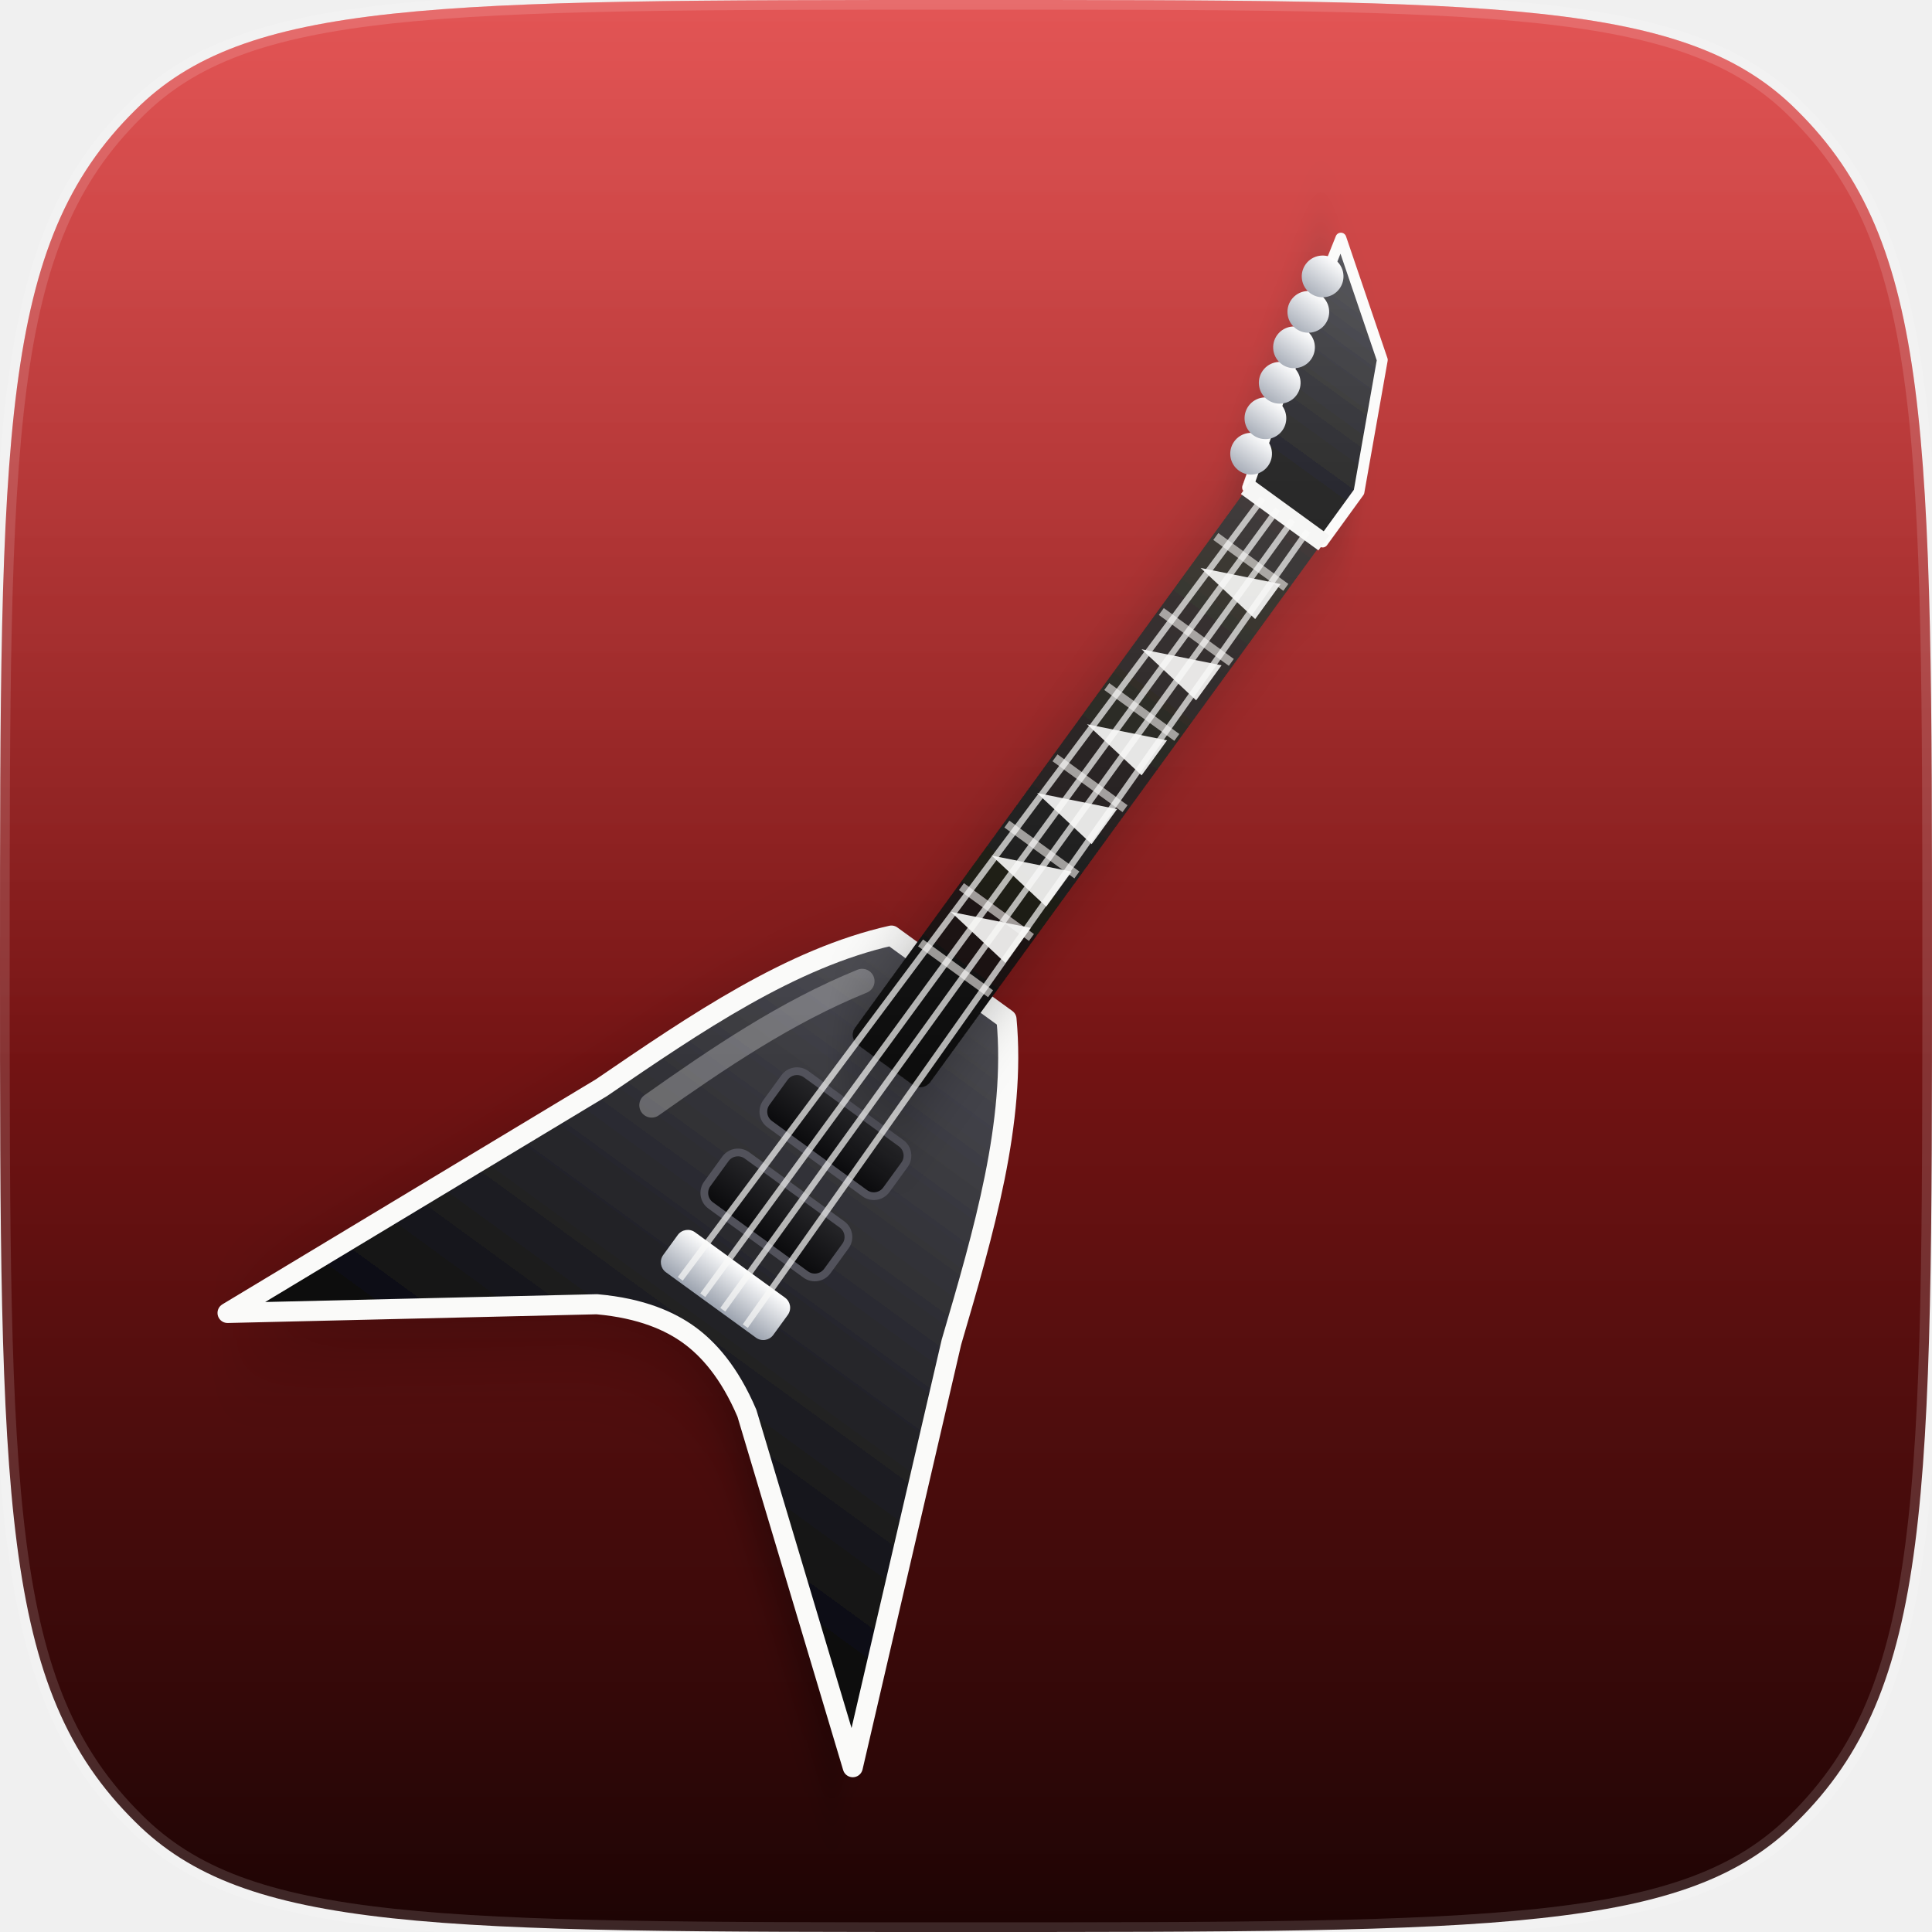
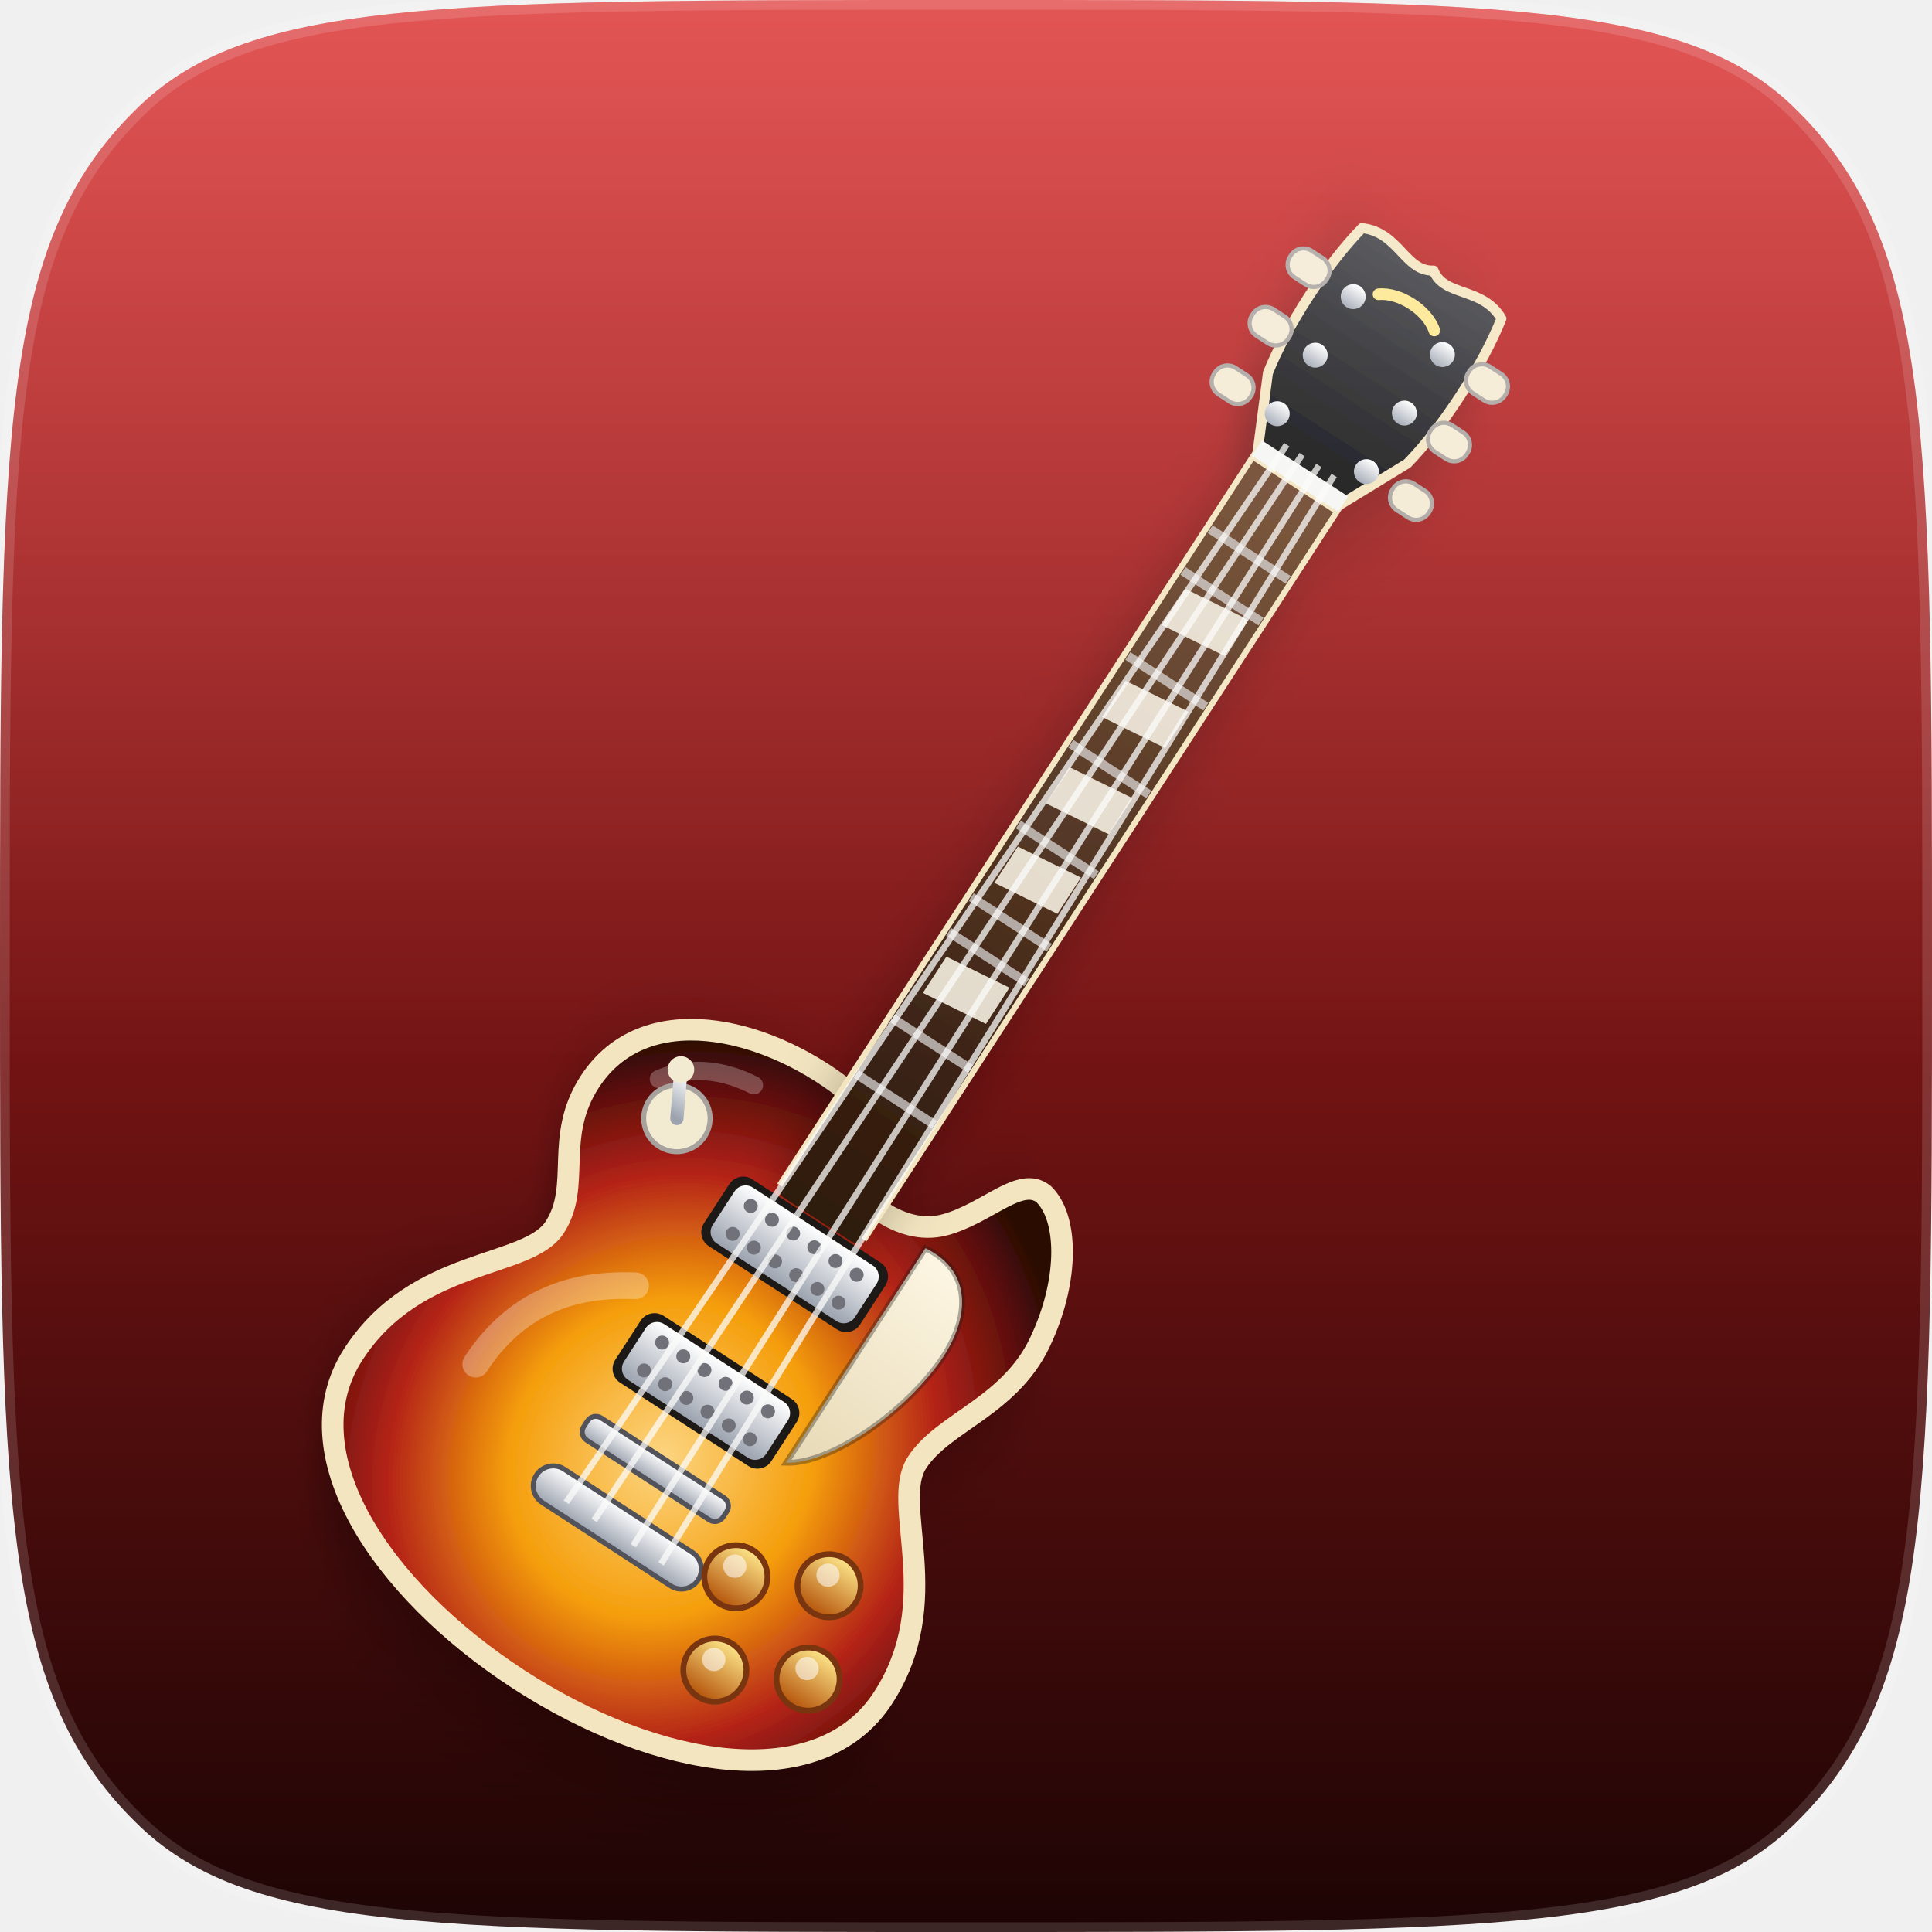
<svg xmlns="http://www.w3.org/2000/svg" viewBox="0 0 100 100">
  <defs>
    <linearGradient id="a-bg" x1="0" y1="0" x2="0" y2="1">
      <stop offset="0" stop-color="#dc2626" />
      <stop offset="1" stop-color="#1c0404" />
    </linearGradient>
    <linearGradient id="a-gl" x1="0" y1="0" x2="0" y2="1">
      <stop offset="0" stop-color="#fff" stop-opacity=".22" />
      <stop offset=".55" stop-color="#fff" stop-opacity="0" />
    </linearGradient>
    <filter id="a-sh" x="-30%" y="-30%" width="160%" height="160%">
      <feDropShadow dx="0" dy="2.2" stdDeviation="2.2" flood-color="#000" flood-opacity=".28" />
    </filter>
-     <linearGradient id="a-body" x1="0" y1="0" x2="0" y2="1">
-       <stop offset="0" stop-color="#4b4b52" />
-       <stop offset="1" stop-color="#050507" />
-     </linearGradient>
+     <radialGradient id="a-burst" cx=".5" cy=".62" r=".62">
+       <stop offset="0" stop-color="#fcd581" />
+       <stop offset=".38" stop-color="#f59e0b" />
+       <stop offset=".68" stop-color="#b42318" />
+       <stop offset=".9" stop-color="#5a0e0a" />
+       <stop offset="1" stop-color="#2a0705" />
+     </radialGradient>
    <linearGradient id="a-neck" x1="0" y1="0" x2="0" y2="1">
-       <stop offset="0" stop-color="#2a2522" />
-       <stop offset="1" stop-color="#0c0a09" />
+       <stop offset="0" stop-color="#6b4226" />
+       <stop offset="1" stop-color="#2e1a0e" />
    </linearGradient>
    <linearGradient id="a-head" x1="0" y1="0" x2="0" y2="1">
      <stop offset="0" stop-color="#3a3a40" />
      <stop offset="1" stop-color="#050507" />
    </linearGradient>
    <linearGradient id="a-chrome" x1="0" y1="0" x2="0" y2="1">
      <stop offset="0" stop-color="#ffffff" />
      <stop offset="1" stop-color="#9ca3af" />
    </linearGradient>
-     <linearGradient id="a-pick" x1="0" y1="0" x2="0" y2="1">
-       <stop offset="0" stop-color="#27272a" />
-       <stop offset="1" stop-color="#09090b" />
+     <linearGradient id="a-gold" x1="0" y1="0" x2="0" y2="1">
+       <stop offset="0" stop-color="#fde68a" />
+       <stop offset="1" stop-color="#b45309" />
+     </linearGradient>
+     <linearGradient id="a-guard" x1="0" y1="0" x2="0" y2="1">
+       <stop offset="0" stop-color="#fdf6e3" />
+       <stop offset="1" stop-color="#e7d9b5" />
    </linearGradient>
    <clipPath id="a-sq">
      <path d="M50 0C77.6 0 87.3 0 93 5.7C100 12.6 100 22.4 100 50C100 77.6 100 87.4 93 94.3C87.3 100 77.6 100 50 100C22.4 100 12.7 100 7 94.3C0 87.4 0 77.6 0 50C0 22.4 0 12.6 7 5.7C12.7 0 22.4 0 50 0Z" />
    </clipPath>
  </defs>
  <path d="M50 0C77.6 0 87.3 0 93 5.7C100 12.6 100 22.4 100 50C100 77.6 100 87.4 93 94.3C87.3 100 77.6 100 50 100C22.4 100 12.7 100 7 94.3C0 87.4 0 77.6 0 50C0 22.4 0 12.6 7 5.7C12.7 0 22.4 0 50 0Z" fill="url(#a-bg)" />
  <g clip-path="url(#a-sq)">
-     <g transform="translate(51 48) rotate(36) scale(.8) translate(-50 -46)">
+     <g transform="translate(50.5 50.5) rotate(33) scale(.86) translate(-50 -46)">
      <g filter="url(#a-sh)">
-         <path d="M45.4 50 L54.6 50 C59 55 61.5 62 64 69 L75 95 L56 80.5 C53.5 79 51.5 78.6 50 78.6 C48.5 78.6 46.5 79 44 80.5 L25 95 L36 69 C38.5 62 41 55 45.4 50Z" fill="url(#a-body)" />
+         <path d="M47 56 C41 55.5 34 58 34 64 C34 68 37 69.5 37 72.5 C37 75.5 31 78.5 31 85.5 C31 92.5 40 96.5 50 96.5 C60 96.5 69 92.5 69 85.5 C69 78.5 63 75.5 63 72.5 C63 69.5 66 66.5 65.2 62 C64.6 58.2 62.6 55.2 60.6 54.8 C58.8 54.6 58.4 57.6 56.6 59.6 C55.6 60.7 54.2 61 53 61 Z" fill="url(#a-burst)" />
      </g>
-       <path d="M45.4 50 L54.6 50 C59 55 61.5 62 64 69 L75 95 L56 80.5 C53.5 79 51.5 78.6 50 78.6 C48.5 78.6 46.5 79 44 80.5 L25 95 L36 69 C38.5 62 41 55 45.4 50Z" fill="none" stroke="#fafaf9" stroke-width="1.3" stroke-linejoin="round" />
-       <path d="M45.6 53.5 C42.8 58 41 63 39.3 68" fill="none" stroke="#fff" stroke-opacity=".28" stroke-width="1.6" stroke-linecap="round" />
-       <rect x="45.2" y="60.5" width="9.6" height="4" rx="1" fill="url(#a-pick)" stroke="#52525b" stroke-width=".5" />
-       <rect x="45.2" y="67" width="9.6" height="4" rx="1" fill="url(#a-pick)" stroke="#52525b" stroke-width=".5" />
-       <rect x="45.6" y="73" width="8.8" height="3.2" rx=".8" fill="url(#a-chrome)" />
+       <path d="M47 56 C41 55.5 34 58 34 64 C34 68 37 69.5 37 72.5 C37 75.5 31 78.5 31 85.5 C31 92.5 40 96.5 50 96.5 C60 96.5 69 92.5 69 85.5 C69 78.5 63 75.5 63 72.5 C63 69.5 66 66.5 65.2 62 C64.6 58.2 62.6 55.2 60.6 54.8 C58.8 54.6 58.4 57.6 56.6 59.6 C55.6 60.7 54.2 61 53 61 Z" fill="none" stroke="#f3e5c0" stroke-width="1.3" stroke-linejoin="round" />
+       <path d="M37.5 82 C37.5 76.5 41 74 43 72.8" fill="none" stroke="#fff" stroke-opacity=".3" stroke-width="1.6" stroke-linecap="round" />
+       <path d="M37.4 61.6 C38.6 59.8 40.5 59 42.4 58.8" fill="none" stroke="#fff" stroke-opacity=".25" stroke-width="1.1" stroke-linecap="round" />
+       <path d="M56.4 61.4 C59.6 61 61.2 63.6 60.8 67.4 C60.4 71.4 58.4 75.6 56.4 76.8 Z" fill="url(#a-guard)" stroke="#1c1917" stroke-opacity=".35" stroke-width=".35" />
      <g filter="url(#a-sh)">
-         <rect x="47" y="12" width="6" height="45" rx=".8" fill="url(#a-neck)" />
-         <path d="M47 13 L44.2 3.5 L42.4 -3.6 L49.2 1.2 L53 9 L53 13 Z" fill="url(#a-head)" stroke="#fafaf9" stroke-width=".7" stroke-linejoin="round" />
+         <rect x="47" y="10" width="6" height="53.5" rx=".6" fill="url(#a-neck)" />
+         <path d="M47.2 10.6 L45 6 C44.4 3 44.4 -1.4 45 -4.4 C47 -5.4 48.6 -3.6 50 -4.6 C51.4 -3.6 53 -5.4 55 -4.4 C55.6 -1.4 55.6 3 55 6 L52.8 10.6 Z" fill="url(#a-head)" stroke="#f3e5c0" stroke-width=".6" stroke-linejoin="round" />
      </g>
-       <rect x="46.9" y="12.4" width="6.2" height="1.2" fill="#f5f5f4" />
-       <rect x="47.2" y="16.5" width="5.6" height=".55" fill="#d6d3d1" fill-opacity=".7" />
-       <rect x="47.2" y="22.5" width="5.6" height=".55" fill="#d6d3d1" fill-opacity=".7" />
-       <rect x="47.2" y="28.5" width="5.6" height=".55" fill="#d6d3d1" fill-opacity=".7" />
-       <rect x="47.2" y="34.2" width="5.6" height=".55" fill="#d6d3d1" fill-opacity=".7" />
-       <rect x="47.2" y="39.5" width="5.6" height=".55" fill="#d6d3d1" fill-opacity=".7" />
-       <rect x="47.2" y="44.5" width="5.6" height=".55" fill="#d6d3d1" fill-opacity=".7" />
-       <rect x="47.2" y="49" width="5.6" height=".55" fill="#d6d3d1" fill-opacity=".7" />
-       <path d="M47.6 19 L52.4 16.8 L52.4 19.6 Z" fill="#f5f5f4" fill-opacity=".92" />
-       <path d="M47.6 25.5 L52.4 23.3 L52.4 26.1 Z" fill="#f5f5f4" fill-opacity=".92" />
-       <path d="M47.6 31.5 L52.4 29.3 L52.4 32.1 Z" fill="#f5f5f4" fill-opacity=".92" />
-       <path d="M47.6 37 L52.4 34.8 L52.4 37.6 Z" fill="#f5f5f4" fill-opacity=".92" />
-       <path d="M47.6 42 L52.4 39.8 L52.4 42.6 Z" fill="#f5f5f4" fill-opacity=".92" />
-       <path d="M47.6 46.5 L52.4 44.3 L52.4 47.1 Z" fill="#f5f5f4" fill-opacity=".92" />
-       <circle cx="45.9" cy="11.1" r="1.35" fill="url(#a-chrome)" />
-       <circle cx="45.3" cy="8.7" r="1.35" fill="url(#a-chrome)" />
-       <circle cx="44.7" cy="6.3" r="1.35" fill="url(#a-chrome)" />
-       <circle cx="44.1" cy="3.9" r="1.35" fill="url(#a-chrome)" />
-       <circle cx="43.5" cy="1.5" r="1.35" fill="url(#a-chrome)" />
-       <circle cx="42.9" cy="-0.9" r="1.35" fill="url(#a-chrome)" />
-       <path d="M48.2 13 L47.4 76" stroke="#fafaf9" stroke-opacity=".7" stroke-width=".4" />
-       <path d="M49.4 13 L49.2 76" stroke="#fafaf9" stroke-opacity=".7" stroke-width=".4" />
-       <path d="M50.6 13 L50.8 76" stroke="#fafaf9" stroke-opacity=".7" stroke-width=".4" />
-       <path d="M51.8 13 L52.6 76" stroke="#fafaf9" stroke-opacity=".7" stroke-width=".4" />
+       <path d="M48 -1.6 C49 -2.4 51 -2.4 52 -1.6" fill="none" stroke="#fde68a" stroke-width=".7" stroke-linecap="round" />
+       <rect x="46.8" y="10" width=".35" height="53" fill="#f3e5c0" />
+       <rect x="52.85" y="10" width=".35" height="53" fill="#f3e5c0" />
+       <rect x="46.9" y="9.6" width="6.2" height="1.1" fill="#f5f5f4" />
+       <rect x="42.3" y="-1.6" width="2.6" height="1.9" rx=".9" fill="#f3ead2" stroke="#a8a29e" stroke-width=".25" />
+       <rect x="55.1" y="-1.6" width="2.6" height="1.9" rx=".9" fill="#f3ead2" stroke="#a8a29e" stroke-width=".25" />
+       <rect x="42.3" y="2.6" width="2.6" height="1.9" rx=".9" fill="#f3ead2" stroke="#a8a29e" stroke-width=".25" />
+       <rect x="55.1" y="2.6" width="2.6" height="1.9" rx=".9" fill="#f3ead2" stroke="#a8a29e" stroke-width=".25" />
+       <rect x="42.3" y="6.8" width="2.6" height="1.9" rx=".9" fill="#f3ead2" stroke="#a8a29e" stroke-width=".25" />
+       <rect x="55.1" y="6.8" width="2.6" height="1.9" rx=".9" fill="#f3ead2" stroke="#a8a29e" stroke-width=".25" />
+       <circle cx="46.8" cy="-0.65" r=".75" fill="url(#a-chrome)" />
+       <circle cx="53.2" cy="-0.65" r=".75" fill="url(#a-chrome)" />
+       <circle cx="46.8" cy="3.55" r=".75" fill="url(#a-chrome)" />
+       <circle cx="53.2" cy="3.55" r=".75" fill="url(#a-chrome)" />
+       <circle cx="46.8" cy="7.75" r=".75" fill="url(#a-chrome)" />
+       <circle cx="53.2" cy="7.75" r=".75" fill="url(#a-chrome)" />
+       <rect x="47.2" y="15.5" width="5.6" height=".55" fill="#d6d3d1" fill-opacity=".75" />
+       <rect x="47.2" y="18.5" width="5.6" height=".55" fill="#d6d3d1" fill-opacity=".75" />
+       <rect x="47.2" y="24.6" width="5.6" height=".55" fill="#d6d3d1" fill-opacity=".75" />
+       <rect x="47.2" y="30.9" width="5.6" height=".55" fill="#d6d3d1" fill-opacity=".75" />
+       <rect x="47.2" y="36.7" width="5.6" height=".55" fill="#d6d3d1" fill-opacity=".75" />
+       <rect x="47.2" y="41.9" width="5.6" height=".55" fill="#d6d3d1" fill-opacity=".75" />
+       <rect x="47.2" y="44.4" width="5.6" height=".55" fill="#d6d3d1" fill-opacity=".75" />
+       <rect x="47.2" y="50.6" width="5.6" height=".55" fill="#d6d3d1" fill-opacity=".75" />
+       <rect x="47.2" y="54.6" width="5.6" height=".55" fill="#d6d3d1" fill-opacity=".75" />
+       <path d="M47.9 19.6 L52.1 19.1 L52.1 21.7 L47.9 22.2 Z" fill="#f5efe0" fill-opacity=".9" />
+       <path d="M47.9 26.2 L52.1 25.7 L52.1 28.3 L47.9 28.8 Z" fill="#f5efe0" fill-opacity=".9" />
+       <path d="M47.9 32.4 L52.1 31.9 L52.1 34.5 L47.9 35.0 Z" fill="#f5efe0" fill-opacity=".9" />
+       <path d="M47.9 38.1 L52.1 37.6 L52.1 40.2 L47.9 40.7 Z" fill="#f5efe0" fill-opacity=".9" />
+       <path d="M47.9 46 L52.1 45.5 L52.1 48.1 L47.9 48.6 Z" fill="#f5efe0" fill-opacity=".9" />
+       <rect x="44.4" y="63.6" width="11.2" height="4.8" rx="1" fill="#1c1917" />
+       <rect x="44.9" y="64.0" width="10.2" height="4" rx=".8" fill="url(#a-chrome)" />
+       <circle cx="46.2" cy="65.0" r=".42" fill="#71717a" />
+       <circle cx="47.72" cy="65.0" r=".42" fill="#71717a" />
+       <circle cx="49.24" cy="65.0" r=".42" fill="#71717a" />
+       <circle cx="50.76" cy="65.0" r=".42" fill="#71717a" />
+       <circle cx="52.28" cy="65.0" r=".42" fill="#71717a" />
+       <circle cx="53.8" cy="65.0" r=".42" fill="#71717a" />
+       <circle cx="46.2" cy="67.0" r=".42" fill="#71717a" />
+       <circle cx="47.72" cy="67.0" r=".42" fill="#71717a" />
+       <circle cx="49.24" cy="67.0" r=".42" fill="#71717a" />
+       <circle cx="50.76" cy="67.0" r=".42" fill="#71717a" />
+       <circle cx="52.28" cy="67.0" r=".42" fill="#71717a" />
+       <circle cx="53.8" cy="67.0" r=".42" fill="#71717a" />
+       <rect x="44.4" y="73.4" width="11.2" height="4.8" rx="1" fill="#1c1917" />
+       <rect x="44.9" y="73.8" width="10.2" height="4" rx=".8" fill="url(#a-chrome)" />
+       <circle cx="46.2" cy="74.8" r=".42" fill="#71717a" />
+       <circle cx="47.72" cy="74.8" r=".42" fill="#71717a" />
+       <circle cx="49.24" cy="74.8" r=".42" fill="#71717a" />
+       <circle cx="50.76" cy="74.8" r=".42" fill="#71717a" />
+       <circle cx="52.28" cy="74.8" r=".42" fill="#71717a" />
+       <circle cx="53.8" cy="74.8" r=".42" fill="#71717a" />
+       <circle cx="46.2" cy="76.8" r=".42" fill="#71717a" />
+       <circle cx="47.72" cy="76.8" r=".42" fill="#71717a" />
+       <circle cx="49.24" cy="76.8" r=".42" fill="#71717a" />
+       <circle cx="50.76" cy="76.8" r=".42" fill="#71717a" />
+       <circle cx="52.28" cy="76.8" r=".42" fill="#71717a" />
+       <circle cx="53.8" cy="76.8" r=".42" fill="#71717a" />
+       <rect x="45" y="80.6" width="10" height="1.6" rx=".6" fill="url(#a-chrome)" stroke="#52525b" stroke-width=".3" />
+       <rect x="44.2" y="84.4" width="11.6" height="2.4" rx="1.2" fill="url(#a-chrome)" stroke="#52525b" stroke-width=".3" />
+       <circle cx="39.6" cy="63" r="2" fill="#f3ead2" stroke="#a8a29e" stroke-width=".3" />
+       <path d="M39.6 63 L38.2 60.4" stroke="url(#a-chrome)" stroke-width=".8" stroke-linecap="round" />
+       <circle cx="38.2" cy="60.4" r=".8" fill="#f3ead2" />
+       <circle cx="57.6" cy="84.2" r="1.9" fill="url(#a-gold)" stroke="#78350f" stroke-width=".35" />
+       <circle cx="57.2" cy="83.7" r=".7" fill="#fff" fill-opacity=".55" />
+       <circle cx="62.6" cy="81.6" r="1.9" fill="url(#a-gold)" stroke="#78350f" stroke-width=".35" />
+       <circle cx="62.2" cy="81.1" r=".7" fill="#fff" fill-opacity=".55" />
+       <circle cx="59.6" cy="89.6" r="1.9" fill="url(#a-gold)" stroke="#78350f" stroke-width=".35" />
+       <circle cx="59.2" cy="89.1" r=".7" fill="#fff" fill-opacity=".55" />
+       <circle cx="64.6" cy="87" r="1.9" fill="url(#a-gold)" stroke="#78350f" stroke-width=".35" />
+       <circle cx="64.2" cy="86.5" r=".7" fill="#fff" fill-opacity=".55" />
+       <path d="M48.3 9 L46.6 86" stroke="#fafaf9" stroke-opacity=".75" stroke-width=".38" />
+       <path d="M49.4 9 L48.6 86" stroke="#fafaf9" stroke-opacity=".75" stroke-width=".38" />
+       <path d="M50.6 9 L51.4 86" stroke="#fafaf9" stroke-opacity=".75" stroke-width=".38" />
+       <path d="M51.7 9 L53.4 86" stroke="#fafaf9" stroke-opacity=".75" stroke-width=".38" />
    </g>
  </g>
  <path d="M50 0C77.6 0 87.3 0 93 5.7C100 12.6 100 22.4 100 50C100 77.6 100 87.4 93 94.3C87.3 100 77.6 100 50 100C22.4 100 12.7 100 7 94.3C0 87.4 0 77.6 0 50C0 22.4 0 12.6 7 5.7C12.7 0 22.4 0 50 0Z" fill="url(#a-gl)" />
  <path d="M50 0C77.6 0 87.3 0 93 5.7C100 12.6 100 22.4 100 50C100 77.6 100 87.4 93 94.3C87.3 100 77.6 100 50 100C22.4 100 12.7 100 7 94.3C0 87.4 0 77.6 0 50C0 22.4 0 12.6 7 5.7C12.7 0 22.4 0 50 0Z" fill="none" stroke="#fff" stroke-opacity=".14" stroke-width="1" />
</svg>
